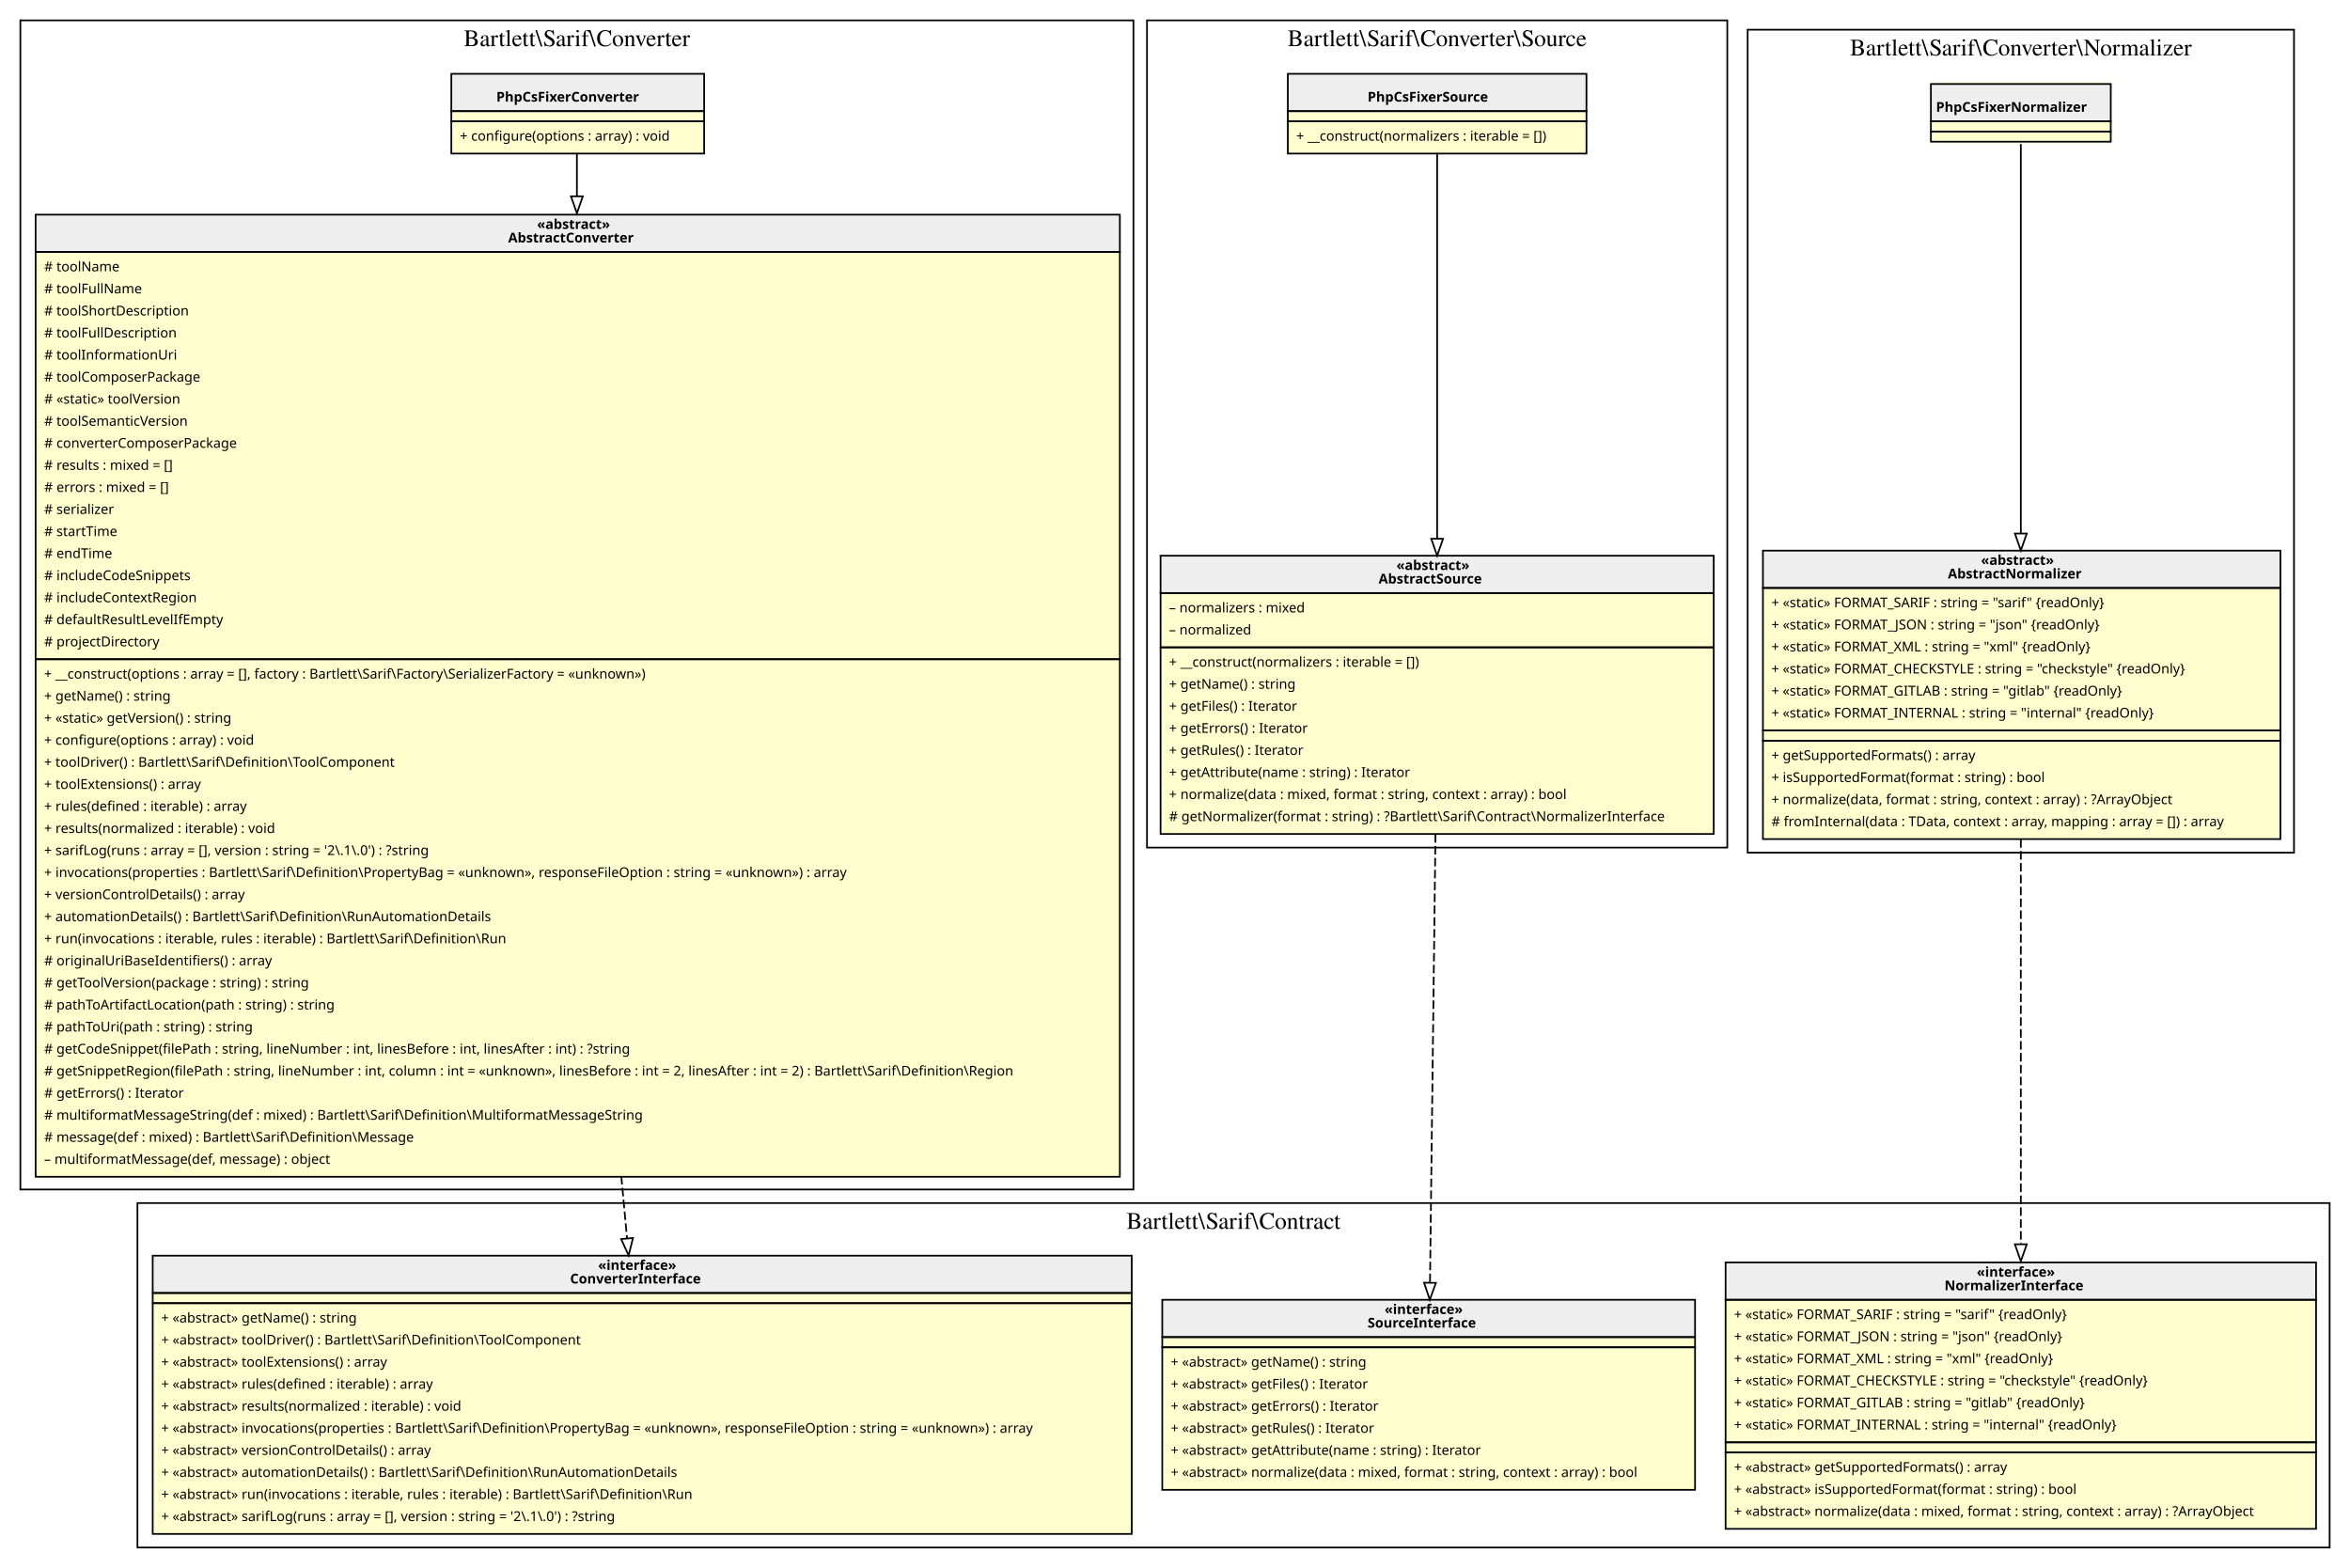
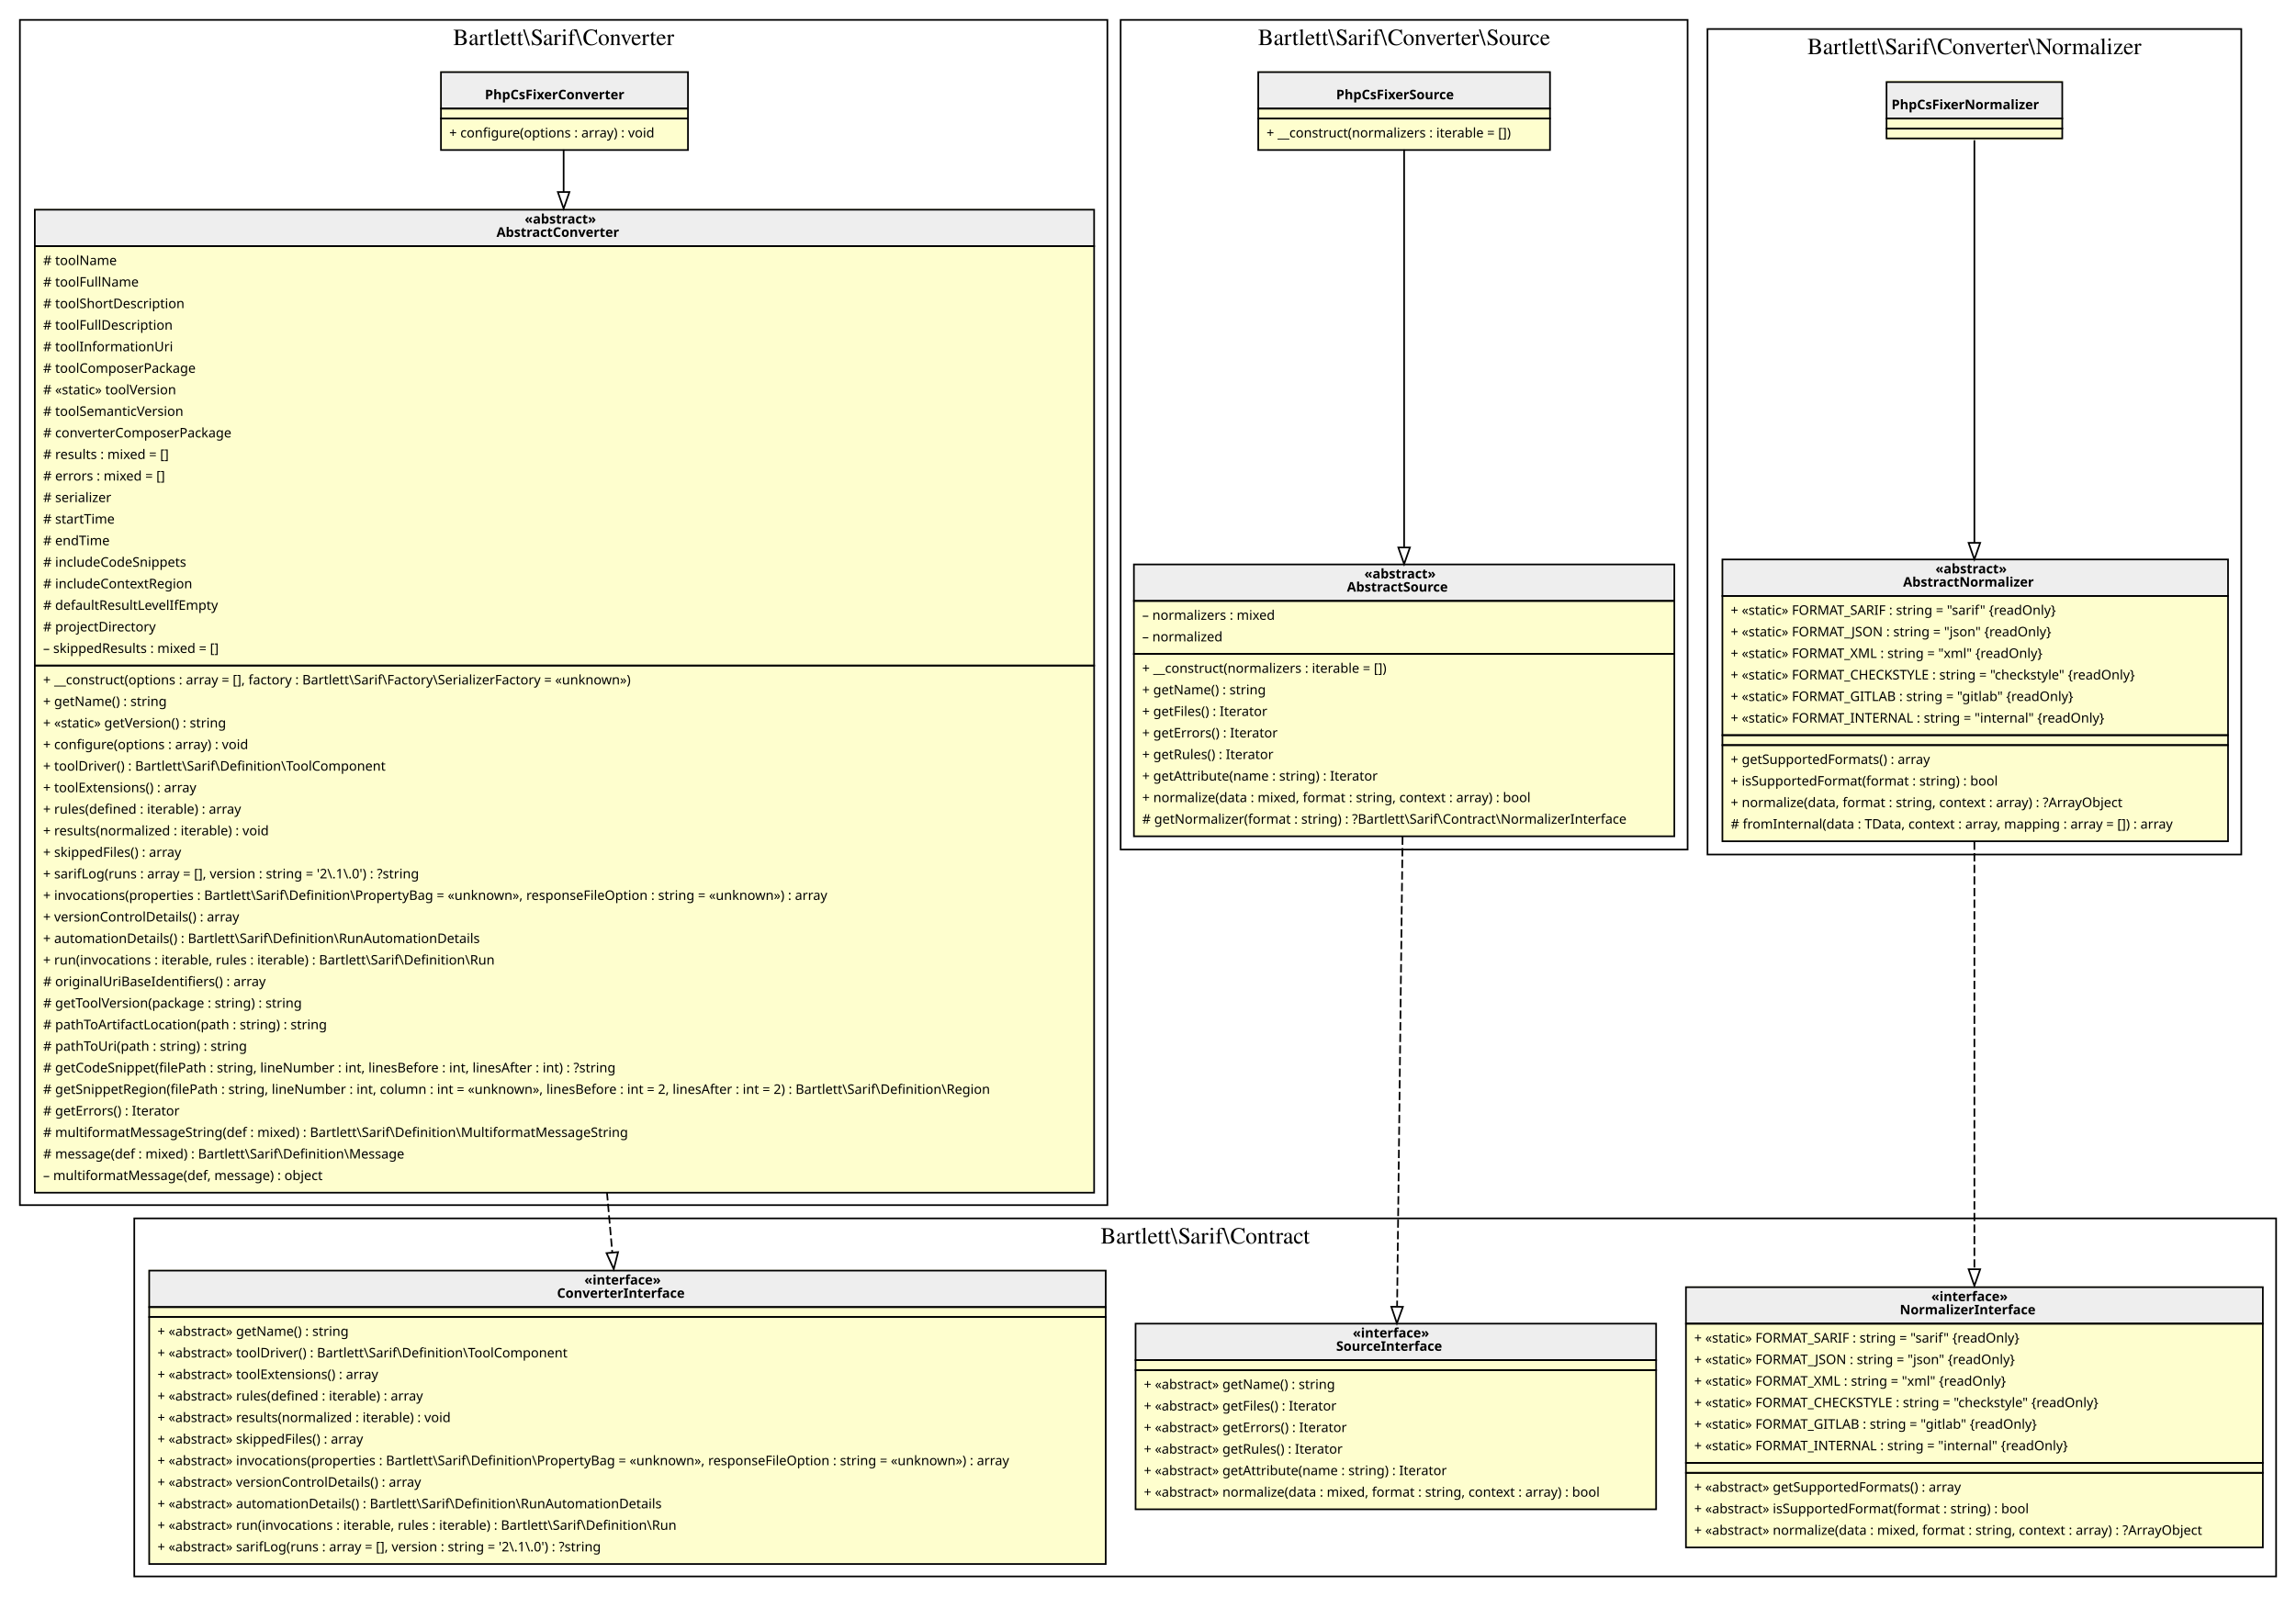
- <svg xmlns="http://www.w3.org/2000/svg" width="1385pt" height="924pt" viewBox="0.00 0.00 1385.00 924.00">
-   <g id="graph0" class="graph" transform="scale(1 1) rotate(0) translate(4 920)">
+ <svg xmlns="http://www.w3.org/2000/svg" width="1385pt" height="963pt" viewBox="0.00 0.00 1385.00 963.00">
+   <g id="graph0" class="graph" transform="scale(1 1) rotate(0) translate(4 959)">
    <g id="clust1" class="cluster">
-       <polygon fill="transparent" stroke="black" points="8,-219 8,-908 664,-908 664,-219 8,-219" />
-       <text text-anchor="middle" x="336" y="-892.8" font-family="Times,serif" font-size="14.00">Bartlett\Sarif\Converter</text>
+       <polygon fill="transparent" stroke="black" points="8,-232 8,-947 664,-947 664,-232 8,-232" />
+       <text text-anchor="middle" x="336" y="-931.8" font-family="Times,serif" font-size="14.00">Bartlett\Sarif\Converter</text>
    </g>
    <g id="clust2" class="cluster">
-       <polygon fill="transparent" stroke="black" points="77,-8 77,-211 1369,-211 1369,-8 77,-8" />
-       <text text-anchor="middle" x="723" y="-195.8" font-family="Times,serif" font-size="14.00">Bartlett\Sarif\Contract</text>
+       <polygon fill="transparent" stroke="black" points="77,-8 77,-224 1369,-224 1369,-8 77,-8" />
+       <text text-anchor="middle" x="723" y="-208.8" font-family="Times,serif" font-size="14.00">Bartlett\Sarif\Contract</text>
    </g>
    <g id="clust3" class="cluster">
-       <polygon fill="transparent" stroke="black" points="672,-420.5 672,-908 1014,-908 1014,-420.5 672,-420.5" />
-       <text text-anchor="middle" x="843" y="-892.8" font-family="Times,serif" font-size="14.00">Bartlett\Sarif\Converter\Source</text>
+       <polygon fill="transparent" stroke="black" points="672,-446.5 672,-947 1014,-947 1014,-446.5 672,-446.5" />
+       <text text-anchor="middle" x="843" y="-931.8" font-family="Times,serif" font-size="14.00">Bartlett\Sarif\Converter\Source</text>
    </g>
    <g id="clust4" class="cluster">
-       <polygon fill="transparent" stroke="black" points="1026,-417.5 1026,-902.5 1348,-902.5 1348,-417.5 1026,-417.5" />
-       <text text-anchor="middle" x="1187" y="-887.3" font-family="Times,serif" font-size="14.00">Bartlett\Sarif\Converter\Normalizer</text>
+       <polygon fill="transparent" stroke="black" points="1026,-443.5 1026,-941.5 1348,-941.5 1348,-443.5 1026,-443.5" />
+       <text text-anchor="middle" x="1187" y="-926.3" font-family="Times,serif" font-size="14.00">Bartlett\Sarif\Converter\Normalizer</text>
    </g>
    <g id="node1" class="node">
-       <polygon fill="#fefece" stroke="transparent" points="410.5,-877 261.5,-877 261.5,-830 410.5,-830 410.5,-877" />
-       <polygon fill="#eeeeee" stroke="transparent" points="262,-854.5 262,-876.5 411,-876.5 411,-854.5 262,-854.5" />
-       <polygon fill="none" stroke="black" points="262,-854.5 262,-876.5 411,-876.5 411,-854.5 262,-854.5" />
-       <text text-anchor="start" x="288.5" y="-860.1" font-family="Verdana" font-weight="bold" font-size="8.00">PhpCsFixerConverter</text>
-       <polygon fill="none" stroke="black" points="262,-848.5 262,-854.5 411,-854.5 411,-848.5 262,-848.5" />
-       <polygon fill="none" stroke="black" points="262,-829.5 262,-848.5 411,-848.5 411,-829.5 262,-829.5" />
-       <text text-anchor="start" x="267" y="-837.1" font-family="Verdana" font-size="8.00">+ configure(options : array) : void</text>
+       <polygon fill="#fefece" stroke="transparent" points="410.5,-916 261.5,-916 261.5,-869 410.5,-869 410.5,-916" />
+       <polygon fill="#eeeeee" stroke="transparent" points="262,-893.5 262,-915.5 411,-915.5 411,-893.5 262,-893.5" />
+       <polygon fill="none" stroke="black" points="262,-893.5 262,-915.5 411,-915.5 411,-893.5 262,-893.5" />
+       <text text-anchor="start" x="288.5" y="-899.1" font-family="Verdana" font-weight="bold" font-size="8.00">PhpCsFixerConverter</text>
+       <polygon fill="none" stroke="black" points="262,-887.5 262,-893.5 411,-893.5 411,-887.5 262,-887.5" />
+       <polygon fill="none" stroke="black" points="262,-868.5 262,-887.5 411,-887.5 411,-868.5 262,-868.5" />
+       <text text-anchor="start" x="267" y="-876.1" font-family="Verdana" font-size="8.00">+ configure(options : array) : void</text>
    </g>
    <g id="node2" class="node">
-       <polygon fill="#fefece" stroke="transparent" points="655.5,-794 16.5,-794 16.5,-227 655.5,-227 655.5,-794" />
-       <polygon fill="#eeeeee" stroke="transparent" points="17,-771.5 17,-793.5 656,-793.5 656,-771.5 17,-771.5" />
-       <polygon fill="none" stroke="black" points="17,-771.5 17,-793.5 656,-793.5 656,-771.5 17,-771.5" />
-       <text text-anchor="start" x="312.5" y="-785.1" font-family="Verdana" font-weight="bold" font-size="8.00">«abstract»</text>
-       <text text-anchor="start" x="295.5" y="-777.1" font-family="Verdana" font-weight="bold" font-size="8.00">AbstractConverter</text>
-       <polygon fill="none" stroke="black" points="17,-531.5 17,-771.5 656,-771.5 656,-531.5 17,-531.5" />
-       <text text-anchor="start" x="22" y="-760.1" font-family="Verdana" font-size="8.00"># toolName</text>
-       <text text-anchor="start" x="22" y="-747.1" font-family="Verdana" font-size="8.00"># toolFullName</text>
-       <text text-anchor="start" x="22" y="-734.1" font-family="Verdana" font-size="8.00"># toolShortDescription</text>
-       <text text-anchor="start" x="22" y="-721.1" font-family="Verdana" font-size="8.00"># toolFullDescription</text>
-       <text text-anchor="start" x="22" y="-708.1" font-family="Verdana" font-size="8.00"># toolInformationUri</text>
-       <text text-anchor="start" x="22" y="-695.1" font-family="Verdana" font-size="8.00"># toolComposerPackage</text>
-       <text text-anchor="start" x="22" y="-682.1" font-family="Verdana" font-size="8.00"># «static» toolVersion</text>
-       <text text-anchor="start" x="22" y="-669.1" font-family="Verdana" font-size="8.00"># toolSemanticVersion</text>
-       <text text-anchor="start" x="22" y="-656.1" font-family="Verdana" font-size="8.00"># converterComposerPackage</text>
-       <text text-anchor="start" x="22" y="-643.1" font-family="Verdana" font-size="8.00"># results : mixed = []</text>
-       <text text-anchor="start" x="22" y="-630.1" font-family="Verdana" font-size="8.00"># errors : mixed = []</text>
-       <text text-anchor="start" x="22" y="-617.1" font-family="Verdana" font-size="8.00"># serializer</text>
-       <text text-anchor="start" x="22" y="-604.1" font-family="Verdana" font-size="8.00"># startTime</text>
-       <text text-anchor="start" x="22" y="-591.1" font-family="Verdana" font-size="8.00"># endTime</text>
-       <text text-anchor="start" x="22" y="-578.1" font-family="Verdana" font-size="8.00"># includeCodeSnippets</text>
-       <text text-anchor="start" x="22" y="-565.1" font-family="Verdana" font-size="8.00"># includeContextRegion</text>
-       <text text-anchor="start" x="22" y="-552.1" font-family="Verdana" font-size="8.00"># defaultResultLevelIfEmpty</text>
-       <text text-anchor="start" x="22" y="-539.1" font-family="Verdana" font-size="8.00"># projectDirectory</text>
-       <polygon fill="none" stroke="black" points="17,-226.5 17,-531.5 656,-531.5 656,-226.5 17,-226.5" />
-       <text text-anchor="start" x="22" y="-520.1" font-family="Verdana" font-size="8.00">+ __construct(options : array = [], factory : Bartlett\Sarif\Factory\SerializerFactory = «unknown»)</text>
-       <text text-anchor="start" x="22" y="-507.1" font-family="Verdana" font-size="8.00">+ getName() : string</text>
-       <text text-anchor="start" x="22" y="-494.1" font-family="Verdana" font-size="8.00">+ «static» getVersion() : string</text>
-       <text text-anchor="start" x="22" y="-481.1" font-family="Verdana" font-size="8.00">+ configure(options : array) : void</text>
-       <text text-anchor="start" x="22" y="-468.1" font-family="Verdana" font-size="8.00">+ toolDriver() : Bartlett\Sarif\Definition\ToolComponent</text>
-       <text text-anchor="start" x="22" y="-455.1" font-family="Verdana" font-size="8.00">+ toolExtensions() : array</text>
-       <text text-anchor="start" x="22" y="-442.1" font-family="Verdana" font-size="8.00">+ rules(defined : iterable) : array</text>
-       <text text-anchor="start" x="22" y="-429.1" font-family="Verdana" font-size="8.00">+ results(normalized : iterable) : void</text>
-       <text text-anchor="start" x="22" y="-416.1" font-family="Verdana" font-size="8.00">+ sarifLog(runs : array = [], version : string = '2\.1\.0') : ?string</text>
-       <text text-anchor="start" x="22" y="-403.1" font-family="Verdana" font-size="8.00">+ invocations(properties : Bartlett\Sarif\Definition\PropertyBag = «unknown», responseFileOption : string = «unknown») : array</text>
-       <text text-anchor="start" x="22" y="-390.1" font-family="Verdana" font-size="8.00">+ versionControlDetails() : array</text>
-       <text text-anchor="start" x="22" y="-377.1" font-family="Verdana" font-size="8.00">+ automationDetails() : Bartlett\Sarif\Definition\RunAutomationDetails</text>
-       <text text-anchor="start" x="22" y="-364.1" font-family="Verdana" font-size="8.00">+ run(invocations : iterable, rules : iterable) : Bartlett\Sarif\Definition\Run</text>
-       <text text-anchor="start" x="22" y="-351.1" font-family="Verdana" font-size="8.00"># originalUriBaseIdentifiers() : array</text>
-       <text text-anchor="start" x="22" y="-338.1" font-family="Verdana" font-size="8.00"># getToolVersion(package : string) : string</text>
-       <text text-anchor="start" x="22" y="-325.1" font-family="Verdana" font-size="8.00"># pathToArtifactLocation(path : string) : string</text>
-       <text text-anchor="start" x="22" y="-312.1" font-family="Verdana" font-size="8.00"># pathToUri(path : string) : string</text>
-       <text text-anchor="start" x="22" y="-299.1" font-family="Verdana" font-size="8.00"># getCodeSnippet(filePath : string, lineNumber : int, linesBefore : int, linesAfter : int) : ?string</text>
-       <text text-anchor="start" x="22" y="-286.1" font-family="Verdana" font-size="8.00"># getSnippetRegion(filePath : string, lineNumber : int, column : int = «unknown», linesBefore : int = 2, linesAfter : int = 2) : Bartlett\Sarif\Definition\Region</text>
-       <text text-anchor="start" x="22" y="-273.1" font-family="Verdana" font-size="8.00"># getErrors() : Iterator</text>
-       <text text-anchor="start" x="22" y="-260.1" font-family="Verdana" font-size="8.00"># multiformatMessageString(def : mixed) : Bartlett\Sarif\Definition\MultiformatMessageString</text>
-       <text text-anchor="start" x="22" y="-247.1" font-family="Verdana" font-size="8.00"># message(def : mixed) : Bartlett\Sarif\Definition\Message</text>
-       <text text-anchor="start" x="22" y="-234.1" font-family="Verdana" font-size="8.00">– multiformatMessage(def, message) : object</text>
+       <polygon fill="#fefece" stroke="transparent" points="655.5,-833 16.5,-833 16.5,-240 655.5,-240 655.5,-833" />
+       <polygon fill="#eeeeee" stroke="transparent" points="17,-810.5 17,-832.5 656,-832.5 656,-810.5 17,-810.5" />
+       <polygon fill="none" stroke="black" points="17,-810.5 17,-832.5 656,-832.5 656,-810.5 17,-810.5" />
+       <text text-anchor="start" x="312.5" y="-824.1" font-family="Verdana" font-weight="bold" font-size="8.00">«abstract»</text>
+       <text text-anchor="start" x="295.5" y="-816.1" font-family="Verdana" font-weight="bold" font-size="8.00">AbstractConverter</text>
+       <polygon fill="none" stroke="black" points="17,-557.5 17,-810.5 656,-810.5 656,-557.5 17,-557.5" />
+       <text text-anchor="start" x="22" y="-799.1" font-family="Verdana" font-size="8.00"># toolName</text>
+       <text text-anchor="start" x="22" y="-786.1" font-family="Verdana" font-size="8.00"># toolFullName</text>
+       <text text-anchor="start" x="22" y="-773.1" font-family="Verdana" font-size="8.00"># toolShortDescription</text>
+       <text text-anchor="start" x="22" y="-760.1" font-family="Verdana" font-size="8.00"># toolFullDescription</text>
+       <text text-anchor="start" x="22" y="-747.1" font-family="Verdana" font-size="8.00"># toolInformationUri</text>
+       <text text-anchor="start" x="22" y="-734.1" font-family="Verdana" font-size="8.00"># toolComposerPackage</text>
+       <text text-anchor="start" x="22" y="-721.1" font-family="Verdana" font-size="8.00"># «static» toolVersion</text>
+       <text text-anchor="start" x="22" y="-708.1" font-family="Verdana" font-size="8.00"># toolSemanticVersion</text>
+       <text text-anchor="start" x="22" y="-695.1" font-family="Verdana" font-size="8.00"># converterComposerPackage</text>
+       <text text-anchor="start" x="22" y="-682.1" font-family="Verdana" font-size="8.00"># results : mixed = []</text>
+       <text text-anchor="start" x="22" y="-669.1" font-family="Verdana" font-size="8.00"># errors : mixed = []</text>
+       <text text-anchor="start" x="22" y="-656.1" font-family="Verdana" font-size="8.00"># serializer</text>
+       <text text-anchor="start" x="22" y="-643.1" font-family="Verdana" font-size="8.00"># startTime</text>
+       <text text-anchor="start" x="22" y="-630.1" font-family="Verdana" font-size="8.00"># endTime</text>
+       <text text-anchor="start" x="22" y="-617.1" font-family="Verdana" font-size="8.00"># includeCodeSnippets</text>
+       <text text-anchor="start" x="22" y="-604.1" font-family="Verdana" font-size="8.00"># includeContextRegion</text>
+       <text text-anchor="start" x="22" y="-591.1" font-family="Verdana" font-size="8.00"># defaultResultLevelIfEmpty</text>
+       <text text-anchor="start" x="22" y="-578.1" font-family="Verdana" font-size="8.00"># projectDirectory</text>
+       <text text-anchor="start" x="22" y="-565.1" font-family="Verdana" font-size="8.00">– skippedResults : mixed = []</text>
+       <polygon fill="none" stroke="black" points="17,-239.5 17,-557.5 656,-557.5 656,-239.5 17,-239.5" />
+       <text text-anchor="start" x="22" y="-546.1" font-family="Verdana" font-size="8.00">+ __construct(options : array = [], factory : Bartlett\Sarif\Factory\SerializerFactory = «unknown»)</text>
+       <text text-anchor="start" x="22" y="-533.1" font-family="Verdana" font-size="8.00">+ getName() : string</text>
+       <text text-anchor="start" x="22" y="-520.1" font-family="Verdana" font-size="8.00">+ «static» getVersion() : string</text>
+       <text text-anchor="start" x="22" y="-507.1" font-family="Verdana" font-size="8.00">+ configure(options : array) : void</text>
+       <text text-anchor="start" x="22" y="-494.1" font-family="Verdana" font-size="8.00">+ toolDriver() : Bartlett\Sarif\Definition\ToolComponent</text>
+       <text text-anchor="start" x="22" y="-481.1" font-family="Verdana" font-size="8.00">+ toolExtensions() : array</text>
+       <text text-anchor="start" x="22" y="-468.1" font-family="Verdana" font-size="8.00">+ rules(defined : iterable) : array</text>
+       <text text-anchor="start" x="22" y="-455.1" font-family="Verdana" font-size="8.00">+ results(normalized : iterable) : void</text>
+       <text text-anchor="start" x="22" y="-442.1" font-family="Verdana" font-size="8.00">+ skippedFiles() : array</text>
+       <text text-anchor="start" x="22" y="-429.1" font-family="Verdana" font-size="8.00">+ sarifLog(runs : array = [], version : string = '2\.1\.0') : ?string</text>
+       <text text-anchor="start" x="22" y="-416.1" font-family="Verdana" font-size="8.00">+ invocations(properties : Bartlett\Sarif\Definition\PropertyBag = «unknown», responseFileOption : string = «unknown») : array</text>
+       <text text-anchor="start" x="22" y="-403.1" font-family="Verdana" font-size="8.00">+ versionControlDetails() : array</text>
+       <text text-anchor="start" x="22" y="-390.1" font-family="Verdana" font-size="8.00">+ automationDetails() : Bartlett\Sarif\Definition\RunAutomationDetails</text>
+       <text text-anchor="start" x="22" y="-377.1" font-family="Verdana" font-size="8.00">+ run(invocations : iterable, rules : iterable) : Bartlett\Sarif\Definition\Run</text>
+       <text text-anchor="start" x="22" y="-364.1" font-family="Verdana" font-size="8.00"># originalUriBaseIdentifiers() : array</text>
+       <text text-anchor="start" x="22" y="-351.1" font-family="Verdana" font-size="8.00"># getToolVersion(package : string) : string</text>
+       <text text-anchor="start" x="22" y="-338.1" font-family="Verdana" font-size="8.00"># pathToArtifactLocation(path : string) : string</text>
+       <text text-anchor="start" x="22" y="-325.1" font-family="Verdana" font-size="8.00"># pathToUri(path : string) : string</text>
+       <text text-anchor="start" x="22" y="-312.1" font-family="Verdana" font-size="8.00"># getCodeSnippet(filePath : string, lineNumber : int, linesBefore : int, linesAfter : int) : ?string</text>
+       <text text-anchor="start" x="22" y="-299.1" font-family="Verdana" font-size="8.00"># getSnippetRegion(filePath : string, lineNumber : int, column : int = «unknown», linesBefore : int = 2, linesAfter : int = 2) : Bartlett\Sarif\Definition\Region</text>
+       <text text-anchor="start" x="22" y="-286.1" font-family="Verdana" font-size="8.00"># getErrors() : Iterator</text>
+       <text text-anchor="start" x="22" y="-273.1" font-family="Verdana" font-size="8.00"># multiformatMessageString(def : mixed) : Bartlett\Sarif\Definition\MultiformatMessageString</text>
+       <text text-anchor="start" x="22" y="-260.1" font-family="Verdana" font-size="8.00"># message(def : mixed) : Bartlett\Sarif\Definition\Message</text>
+       <text text-anchor="start" x="22" y="-247.1" font-family="Verdana" font-size="8.00">– multiformatMessage(def, message) : object</text>
    </g>
    <g id="edge2" class="edge">
-       <path fill="none" stroke="black" d="M336,-829.86C336,-822.72 336,-814.12 336,-804.4" />
-       <polygon fill="none" stroke="black" points="339.5,-804.32 336,-794.32 332.5,-804.32 339.5,-804.32" />
+       <path fill="none" stroke="black" d="M336,-868.82C336,-861.66 336,-853.04 336,-843.28" />
+       <polygon fill="none" stroke="black" points="339.5,-843.16 336,-833.16 332.5,-843.16 339.5,-843.16" />
    </g>
    <g id="node3" class="node">
-       <polygon fill="#fefece" stroke="transparent" points="662.5,-180 85.5,-180 85.5,-16 662.5,-16 662.5,-180" />
-       <polygon fill="#eeeeee" stroke="transparent" points="86,-158 86,-180 663,-180 663,-158 86,-158" />
-       <polygon fill="none" stroke="black" points="86,-158 86,-180 663,-180 663,-158 86,-158" />
-       <text text-anchor="start" x="348.5" y="-171.6" font-family="Verdana" font-weight="bold" font-size="8.00">«interface»</text>
-       <text text-anchor="start" x="332" y="-163.6" font-family="Verdana" font-weight="bold" font-size="8.00">ConverterInterface</text>
-       <polygon fill="none" stroke="black" points="86,-152 86,-158 663,-158 663,-152 86,-152" />
-       <polygon fill="none" stroke="black" points="86,-16 86,-152 663,-152 663,-16 86,-16" />
-       <text text-anchor="start" x="91" y="-140.6" font-family="Verdana" font-size="8.00">+ «abstract» getName() : string</text>
-       <text text-anchor="start" x="91" y="-127.6" font-family="Verdana" font-size="8.00">+ «abstract» toolDriver() : Bartlett\Sarif\Definition\ToolComponent</text>
-       <text text-anchor="start" x="91" y="-114.6" font-family="Verdana" font-size="8.00">+ «abstract» toolExtensions() : array</text>
-       <text text-anchor="start" x="91" y="-101.6" font-family="Verdana" font-size="8.00">+ «abstract» rules(defined : iterable) : array</text>
-       <text text-anchor="start" x="91" y="-88.6" font-family="Verdana" font-size="8.00">+ «abstract» results(normalized : iterable) : void</text>
-       <text text-anchor="start" x="91" y="-75.6" font-family="Verdana" font-size="8.00">+ «abstract» invocations(properties : Bartlett\Sarif\Definition\PropertyBag = «unknown», responseFileOption : string = «unknown») : array</text>
-       <text text-anchor="start" x="91" y="-62.6" font-family="Verdana" font-size="8.00">+ «abstract» versionControlDetails() : array</text>
-       <text text-anchor="start" x="91" y="-49.6" font-family="Verdana" font-size="8.00">+ «abstract» automationDetails() : Bartlett\Sarif\Definition\RunAutomationDetails</text>
-       <text text-anchor="start" x="91" y="-36.6" font-family="Verdana" font-size="8.00">+ «abstract» run(invocations : iterable, rules : iterable) : Bartlett\Sarif\Definition\Run</text>
-       <text text-anchor="start" x="91" y="-23.6" font-family="Verdana" font-size="8.00">+ «abstract» sarifLog(runs : array = [], version : string = '2\.1\.0') : ?string</text>
+       <polygon fill="#fefece" stroke="transparent" points="662.5,-193 85.5,-193 85.5,-16 662.5,-16 662.5,-193" />
+       <polygon fill="#eeeeee" stroke="transparent" points="86,-170.5 86,-192.5 663,-192.5 663,-170.5 86,-170.5" />
+       <polygon fill="none" stroke="black" points="86,-170.5 86,-192.5 663,-192.5 663,-170.5 86,-170.5" />
+       <text text-anchor="start" x="348.5" y="-184.1" font-family="Verdana" font-weight="bold" font-size="8.00">«interface»</text>
+       <text text-anchor="start" x="332" y="-176.1" font-family="Verdana" font-weight="bold" font-size="8.00">ConverterInterface</text>
+       <polygon fill="none" stroke="black" points="86,-164.5 86,-170.5 663,-170.5 663,-164.5 86,-164.5" />
+       <polygon fill="none" stroke="black" points="86,-15.5 86,-164.5 663,-164.5 663,-15.5 86,-15.5" />
+       <text text-anchor="start" x="91" y="-153.1" font-family="Verdana" font-size="8.00">+ «abstract» getName() : string</text>
+       <text text-anchor="start" x="91" y="-140.1" font-family="Verdana" font-size="8.00">+ «abstract» toolDriver() : Bartlett\Sarif\Definition\ToolComponent</text>
+       <text text-anchor="start" x="91" y="-127.1" font-family="Verdana" font-size="8.00">+ «abstract» toolExtensions() : array</text>
+       <text text-anchor="start" x="91" y="-114.1" font-family="Verdana" font-size="8.00">+ «abstract» rules(defined : iterable) : array</text>
+       <text text-anchor="start" x="91" y="-101.1" font-family="Verdana" font-size="8.00">+ «abstract» results(normalized : iterable) : void</text>
+       <text text-anchor="start" x="91" y="-88.1" font-family="Verdana" font-size="8.00">+ «abstract» skippedFiles() : array</text>
+       <text text-anchor="start" x="91" y="-75.1" font-family="Verdana" font-size="8.00">+ «abstract» invocations(properties : Bartlett\Sarif\Definition\PropertyBag = «unknown», responseFileOption : string = «unknown») : array</text>
+       <text text-anchor="start" x="91" y="-62.1" font-family="Verdana" font-size="8.00">+ «abstract» versionControlDetails() : array</text>
+       <text text-anchor="start" x="91" y="-49.1" font-family="Verdana" font-size="8.00">+ «abstract» automationDetails() : Bartlett\Sarif\Definition\RunAutomationDetails</text>
+       <text text-anchor="start" x="91" y="-36.1" font-family="Verdana" font-size="8.00">+ «abstract» run(invocations : iterable, rules : iterable) : Bartlett\Sarif\Definition\Run</text>
+       <text text-anchor="start" x="91" y="-23.1" font-family="Verdana" font-size="8.00">+ «abstract» sarifLog(runs : array = [], version : string = '2\.1\.0') : ?string</text>
    </g>
    <g id="edge1" class="edge">
-       <path fill="none" stroke="black" stroke-dasharray="5,2" d="M362.16,-226.92C363.34,-214.11 364.49,-201.77 365.56,-190.15" />
-       <polygon fill="none" stroke="black" points="369.05,-190.41 366.49,-180.13 362.08,-189.77 369.05,-190.41" />
+       <path fill="none" stroke="black" stroke-dasharray="5,2" d="M362.13,-239.79C363.25,-227.14 364.33,-214.93 365.35,-203.36" />
+       <polygon fill="none" stroke="black" points="368.84,-203.65 366.23,-193.38 361.87,-203.03 368.84,-203.65" />
    </g>
    <g id="node4" class="node">
-       <polygon fill="#fefece" stroke="transparent" points="995,-154 681,-154 681,-42 995,-42 995,-154" />
-       <polygon fill="#eeeeee" stroke="transparent" points="681,-132 681,-154 995,-154 995,-132 681,-132" />
-       <polygon fill="none" stroke="black" points="681,-132 681,-154 995,-154 995,-132 681,-132" />
-       <text text-anchor="start" x="812" y="-145.6" font-family="Verdana" font-weight="bold" font-size="8.00">«interface»</text>
-       <text text-anchor="start" x="802" y="-137.6" font-family="Verdana" font-weight="bold" font-size="8.00">SourceInterface</text>
-       <polygon fill="none" stroke="black" points="681,-126 681,-132 995,-132 995,-126 681,-126" />
-       <polygon fill="none" stroke="black" points="681,-42 681,-126 995,-126 995,-42 681,-42" />
-       <text text-anchor="start" x="686" y="-114.6" font-family="Verdana" font-size="8.00">+ «abstract» getName() : string</text>
-       <text text-anchor="start" x="686" y="-101.6" font-family="Verdana" font-size="8.00">+ «abstract» getFiles() : Iterator</text>
-       <text text-anchor="start" x="686" y="-88.6" font-family="Verdana" font-size="8.00">+ «abstract» getErrors() : Iterator</text>
-       <text text-anchor="start" x="686" y="-75.6" font-family="Verdana" font-size="8.00">+ «abstract» getRules() : Iterator</text>
-       <text text-anchor="start" x="686" y="-62.6" font-family="Verdana" font-size="8.00">+ «abstract» getAttribute(name : string) : Iterator</text>
-       <text text-anchor="start" x="686" y="-49.6" font-family="Verdana" font-size="8.00">+ «abstract» normalize(data : mixed, format : string, context : array) : bool</text>
+       <polygon fill="#fefece" stroke="transparent" points="995,-160.5 681,-160.5 681,-48.5 995,-48.5 995,-160.5" />
+       <polygon fill="#eeeeee" stroke="transparent" points="681,-138.5 681,-160.5 995,-160.5 995,-138.5 681,-138.5" />
+       <polygon fill="none" stroke="black" points="681,-138.5 681,-160.5 995,-160.5 995,-138.5 681,-138.5" />
+       <text text-anchor="start" x="812" y="-152.1" font-family="Verdana" font-weight="bold" font-size="8.00">«interface»</text>
+       <text text-anchor="start" x="802" y="-144.1" font-family="Verdana" font-weight="bold" font-size="8.00">SourceInterface</text>
+       <polygon fill="none" stroke="black" points="681,-132.5 681,-138.5 995,-138.5 995,-132.5 681,-132.5" />
+       <polygon fill="none" stroke="black" points="681,-48.5 681,-132.5 995,-132.5 995,-48.5 681,-48.5" />
+       <text text-anchor="start" x="686" y="-121.1" font-family="Verdana" font-size="8.00">+ «abstract» getName() : string</text>
+       <text text-anchor="start" x="686" y="-108.1" font-family="Verdana" font-size="8.00">+ «abstract» getFiles() : Iterator</text>
+       <text text-anchor="start" x="686" y="-95.1" font-family="Verdana" font-size="8.00">+ «abstract» getErrors() : Iterator</text>
+       <text text-anchor="start" x="686" y="-82.1" font-family="Verdana" font-size="8.00">+ «abstract» getRules() : Iterator</text>
+       <text text-anchor="start" x="686" y="-69.1" font-family="Verdana" font-size="8.00">+ «abstract» getAttribute(name : string) : Iterator</text>
+       <text text-anchor="start" x="686" y="-56.1" font-family="Verdana" font-size="8.00">+ «abstract» normalize(data : mixed, format : string, context : array) : bool</text>
    </g>
    <g id="node5" class="node">
-       <polygon fill="#fefece" stroke="transparent" points="1361,-176.5 1013,-176.5 1013,-19.5 1361,-19.5 1361,-176.5" />
-       <polygon fill="#eeeeee" stroke="transparent" points="1013,-154 1013,-176 1361,-176 1361,-154 1013,-154" />
-       <polygon fill="none" stroke="black" points="1013,-154 1013,-176 1361,-176 1361,-154 1013,-154" />
-       <text text-anchor="start" x="1161" y="-167.6" font-family="Verdana" font-weight="bold" font-size="8.00">«interface»</text>
-       <text text-anchor="start" x="1142" y="-159.6" font-family="Verdana" font-weight="bold" font-size="8.00">NormalizerInterface</text>
-       <polygon fill="none" stroke="black" points="1013,-70 1013,-154 1361,-154 1361,-70 1013,-70" />
-       <text text-anchor="start" x="1018" y="-142.6" font-family="Verdana" font-size="8.00">+ «static» FORMAT_SARIF : string = "sarif" {readOnly}</text>
-       <text text-anchor="start" x="1018" y="-129.6" font-family="Verdana" font-size="8.00">+ «static» FORMAT_JSON : string = "json" {readOnly}</text>
-       <text text-anchor="start" x="1018" y="-116.6" font-family="Verdana" font-size="8.00">+ «static» FORMAT_XML : string = "xml" {readOnly}</text>
-       <text text-anchor="start" x="1018" y="-103.6" font-family="Verdana" font-size="8.00">+ «static» FORMAT_CHECKSTYLE : string = "checkstyle" {readOnly}</text>
-       <text text-anchor="start" x="1018" y="-90.6" font-family="Verdana" font-size="8.00">+ «static» FORMAT_GITLAB : string = "gitlab" {readOnly}</text>
-       <text text-anchor="start" x="1018" y="-77.6" font-family="Verdana" font-size="8.00">+ «static» FORMAT_INTERNAL : string = "internal" {readOnly}</text>
-       <polygon fill="none" stroke="black" points="1013,-64 1013,-70 1361,-70 1361,-64 1013,-64" />
-       <polygon fill="none" stroke="black" points="1013,-19 1013,-64 1361,-64 1361,-19 1013,-19" />
-       <text text-anchor="start" x="1018" y="-52.6" font-family="Verdana" font-size="8.00">+ «abstract» getSupportedFormats() : array</text>
-       <text text-anchor="start" x="1018" y="-39.6" font-family="Verdana" font-size="8.00">+ «abstract» isSupportedFormat(format : string) : bool</text>
-       <text text-anchor="start" x="1018" y="-26.6" font-family="Verdana" font-size="8.00">+ «abstract» normalize(data : mixed, format : string, context : array) : ?ArrayObject</text>
+       <polygon fill="#fefece" stroke="transparent" points="1361,-183 1013,-183 1013,-26 1361,-26 1361,-183" />
+       <polygon fill="#eeeeee" stroke="transparent" points="1013,-160.5 1013,-182.5 1361,-182.5 1361,-160.5 1013,-160.5" />
+       <polygon fill="none" stroke="black" points="1013,-160.5 1013,-182.5 1361,-182.5 1361,-160.5 1013,-160.5" />
+       <text text-anchor="start" x="1161" y="-174.1" font-family="Verdana" font-weight="bold" font-size="8.00">«interface»</text>
+       <text text-anchor="start" x="1142" y="-166.1" font-family="Verdana" font-weight="bold" font-size="8.00">NormalizerInterface</text>
+       <polygon fill="none" stroke="black" points="1013,-76.5 1013,-160.5 1361,-160.5 1361,-76.5 1013,-76.5" />
+       <text text-anchor="start" x="1018" y="-149.1" font-family="Verdana" font-size="8.00">+ «static» FORMAT_SARIF : string = "sarif" {readOnly}</text>
+       <text text-anchor="start" x="1018" y="-136.1" font-family="Verdana" font-size="8.00">+ «static» FORMAT_JSON : string = "json" {readOnly}</text>
+       <text text-anchor="start" x="1018" y="-123.1" font-family="Verdana" font-size="8.00">+ «static» FORMAT_XML : string = "xml" {readOnly}</text>
+       <text text-anchor="start" x="1018" y="-110.1" font-family="Verdana" font-size="8.00">+ «static» FORMAT_CHECKSTYLE : string = "checkstyle" {readOnly}</text>
+       <text text-anchor="start" x="1018" y="-97.1" font-family="Verdana" font-size="8.00">+ «static» FORMAT_GITLAB : string = "gitlab" {readOnly}</text>
+       <text text-anchor="start" x="1018" y="-84.1" font-family="Verdana" font-size="8.00">+ «static» FORMAT_INTERNAL : string = "internal" {readOnly}</text>
+       <polygon fill="none" stroke="black" points="1013,-70.5 1013,-76.5 1361,-76.5 1361,-70.5 1013,-70.5" />
+       <polygon fill="none" stroke="black" points="1013,-25.5 1013,-70.5 1361,-70.5 1361,-25.5 1013,-25.5" />
+       <text text-anchor="start" x="1018" y="-59.1" font-family="Verdana" font-size="8.00">+ «abstract» getSupportedFormats() : array</text>
+       <text text-anchor="start" x="1018" y="-46.1" font-family="Verdana" font-size="8.00">+ «abstract» isSupportedFormat(format : string) : bool</text>
+       <text text-anchor="start" x="1018" y="-33.1" font-family="Verdana" font-size="8.00">+ «abstract» normalize(data : mixed, format : string, context : array) : ?ArrayObject</text>
    </g>
    <g id="node6" class="node">
-       <polygon fill="#fefece" stroke="transparent" points="931,-877 755,-877 755,-830 931,-830 931,-877" />
-       <polygon fill="#eeeeee" stroke="transparent" points="755,-854.5 755,-876.5 931,-876.5 931,-854.5 755,-854.5" />
-       <polygon fill="none" stroke="black" points="755,-854.5 755,-876.5 931,-876.5 931,-854.5 755,-854.5" />
-       <text text-anchor="start" x="802" y="-860.1" font-family="Verdana" font-weight="bold" font-size="8.00">PhpCsFixerSource</text>
-       <polygon fill="none" stroke="black" points="755,-848.5 755,-854.5 931,-854.5 931,-848.5 755,-848.5" />
-       <polygon fill="none" stroke="black" points="755,-829.5 755,-848.5 931,-848.5 931,-829.5 755,-829.5" />
-       <text text-anchor="start" x="760" y="-837.1" font-family="Verdana" font-size="8.00">+ __construct(normalizers : iterable = [])</text>
+       <polygon fill="#fefece" stroke="transparent" points="931,-916 755,-916 755,-869 931,-869 931,-916" />
+       <polygon fill="#eeeeee" stroke="transparent" points="755,-893.5 755,-915.5 931,-915.5 931,-893.5 755,-893.5" />
+       <polygon fill="none" stroke="black" points="755,-893.5 755,-915.5 931,-915.5 931,-893.5 755,-893.5" />
+       <text text-anchor="start" x="802" y="-899.1" font-family="Verdana" font-weight="bold" font-size="8.00">PhpCsFixerSource</text>
+       <polygon fill="none" stroke="black" points="755,-887.5 755,-893.5 931,-893.5 931,-887.5 755,-887.5" />
+       <polygon fill="none" stroke="black" points="755,-868.5 755,-887.5 931,-887.5 931,-868.5 755,-868.5" />
+       <text text-anchor="start" x="760" y="-876.1" font-family="Verdana" font-size="8.00">+ __construct(normalizers : iterable = [])</text>
    </g>
    <g id="node7" class="node">
-       <polygon fill="#fefece" stroke="transparent" points="1006,-592.5 680,-592.5 680,-428.5 1006,-428.5 1006,-592.5" />
-       <polygon fill="#eeeeee" stroke="transparent" points="680,-570.5 680,-592.5 1006,-592.5 1006,-570.5 680,-570.5" />
-       <polygon fill="none" stroke="black" points="680,-570.5 680,-592.5 1006,-592.5 1006,-570.5 680,-570.5" />
-       <text text-anchor="start" x="819" y="-584.1" font-family="Verdana" font-weight="bold" font-size="8.00">«abstract»</text>
-       <text text-anchor="start" x="808.5" y="-576.1" font-family="Verdana" font-weight="bold" font-size="8.00">AbstractSource</text>
-       <polygon fill="none" stroke="black" points="680,-538.5 680,-570.5 1006,-570.5 1006,-538.5 680,-538.5" />
-       <text text-anchor="start" x="685" y="-559.1" font-family="Verdana" font-size="8.00">– normalizers : mixed</text>
-       <text text-anchor="start" x="685" y="-546.1" font-family="Verdana" font-size="8.00">– normalized</text>
-       <polygon fill="none" stroke="black" points="680,-428.5 680,-538.5 1006,-538.5 1006,-428.5 680,-428.5" />
-       <text text-anchor="start" x="685" y="-527.1" font-family="Verdana" font-size="8.00">+ __construct(normalizers : iterable = [])</text>
-       <text text-anchor="start" x="685" y="-514.1" font-family="Verdana" font-size="8.00">+ getName() : string</text>
-       <text text-anchor="start" x="685" y="-501.1" font-family="Verdana" font-size="8.00">+ getFiles() : Iterator</text>
-       <text text-anchor="start" x="685" y="-488.1" font-family="Verdana" font-size="8.00">+ getErrors() : Iterator</text>
-       <text text-anchor="start" x="685" y="-475.1" font-family="Verdana" font-size="8.00">+ getRules() : Iterator</text>
-       <text text-anchor="start" x="685" y="-462.1" font-family="Verdana" font-size="8.00">+ getAttribute(name : string) : Iterator</text>
-       <text text-anchor="start" x="685" y="-449.1" font-family="Verdana" font-size="8.00">+ normalize(data : mixed, format : string, context : array) : bool</text>
-       <text text-anchor="start" x="685" y="-436.1" font-family="Verdana" font-size="8.00"># getNormalizer(format : string) : ?Bartlett\Sarif\Contract\NormalizerInterface</text>
+       <polygon fill="#fefece" stroke="transparent" points="1006,-618.5 680,-618.5 680,-454.5 1006,-454.5 1006,-618.5" />
+       <polygon fill="#eeeeee" stroke="transparent" points="680,-596.5 680,-618.5 1006,-618.5 1006,-596.5 680,-596.5" />
+       <polygon fill="none" stroke="black" points="680,-596.5 680,-618.5 1006,-618.5 1006,-596.5 680,-596.5" />
+       <text text-anchor="start" x="819" y="-610.1" font-family="Verdana" font-weight="bold" font-size="8.00">«abstract»</text>
+       <text text-anchor="start" x="808.5" y="-602.1" font-family="Verdana" font-weight="bold" font-size="8.00">AbstractSource</text>
+       <polygon fill="none" stroke="black" points="680,-564.5 680,-596.5 1006,-596.5 1006,-564.5 680,-564.5" />
+       <text text-anchor="start" x="685" y="-585.1" font-family="Verdana" font-size="8.00">– normalizers : mixed</text>
+       <text text-anchor="start" x="685" y="-572.1" font-family="Verdana" font-size="8.00">– normalized</text>
+       <polygon fill="none" stroke="black" points="680,-454.5 680,-564.5 1006,-564.5 1006,-454.5 680,-454.5" />
+       <text text-anchor="start" x="685" y="-553.1" font-family="Verdana" font-size="8.00">+ __construct(normalizers : iterable = [])</text>
+       <text text-anchor="start" x="685" y="-540.1" font-family="Verdana" font-size="8.00">+ getName() : string</text>
+       <text text-anchor="start" x="685" y="-527.1" font-family="Verdana" font-size="8.00">+ getFiles() : Iterator</text>
+       <text text-anchor="start" x="685" y="-514.1" font-family="Verdana" font-size="8.00">+ getErrors() : Iterator</text>
+       <text text-anchor="start" x="685" y="-501.1" font-family="Verdana" font-size="8.00">+ getRules() : Iterator</text>
+       <text text-anchor="start" x="685" y="-488.1" font-family="Verdana" font-size="8.00">+ getAttribute(name : string) : Iterator</text>
+       <text text-anchor="start" x="685" y="-475.1" font-family="Verdana" font-size="8.00">+ normalize(data : mixed, format : string, context : array) : bool</text>
+       <text text-anchor="start" x="685" y="-462.1" font-family="Verdana" font-size="8.00"># getNormalizer(format : string) : ?Bartlett\Sarif\Contract\NormalizerInterface</text>
    </g>
    <g id="edge4" class="edge">
-       <path fill="none" stroke="black" d="M843,-829.86C843,-784.38 843,-679.67 843,-602.71" />
-       <polygon fill="none" stroke="black" points="846.5,-602.51 843,-592.51 839.5,-602.51 846.5,-602.51" />
+       <path fill="none" stroke="black" d="M843,-868.82C843,-821.4 843,-709.52 843,-628.88" />
+       <polygon fill="none" stroke="black" points="846.5,-628.71 843,-618.71 839.5,-628.71 846.5,-628.71" />
    </g>
    <g id="edge3" class="edge">
-       <path fill="none" stroke="black" stroke-dasharray="5,2" d="M842.01,-428.4C841.07,-351.01 839.67,-235.9 838.79,-164.26" />
-       <polygon fill="none" stroke="black" points="842.29,-163.97 838.67,-154.01 835.29,-164.06 842.29,-163.97" />
+       <path fill="none" stroke="black" stroke-dasharray="5,2" d="M842.06,-454.37C841.1,-372.31 839.65,-247.05 838.76,-171.07" />
+       <polygon fill="none" stroke="black" points="842.26,-170.64 838.64,-160.68 835.26,-170.72 842.26,-170.64" />
    </g>
    <g id="node8" class="node">
-       <polygon fill="#fefece" stroke="transparent" points="1240,-871.5 1134,-871.5 1134,-835.5 1240,-835.5 1240,-871.5" />
-       <polygon fill="#eeeeee" stroke="transparent" points="1134,-848.5 1134,-870.5 1240,-870.5 1240,-848.5 1134,-848.5" />
-       <polygon fill="none" stroke="black" points="1134,-848.5 1134,-870.5 1240,-870.5 1240,-848.5 1134,-848.5" />
-       <text text-anchor="start" x="1137" y="-854.1" font-family="Verdana" font-weight="bold" font-size="8.00">PhpCsFixerNormalizer</text>
-       <polygon fill="none" stroke="black" points="1134,-842.5 1134,-848.5 1240,-848.5 1240,-842.5 1134,-842.5" />
-       <polygon fill="none" stroke="black" points="1134,-836.5 1134,-842.5 1240,-842.5 1240,-836.5 1134,-836.5" />
+       <polygon fill="#fefece" stroke="transparent" points="1240,-910.5 1134,-910.5 1134,-874.5 1240,-874.5 1240,-910.5" />
+       <polygon fill="#eeeeee" stroke="transparent" points="1134,-887.5 1134,-909.5 1240,-909.5 1240,-887.5 1134,-887.5" />
+       <polygon fill="none" stroke="black" points="1134,-887.5 1134,-909.5 1240,-909.5 1240,-887.5 1134,-887.5" />
+       <text text-anchor="start" x="1137" y="-893.1" font-family="Verdana" font-weight="bold" font-size="8.00">PhpCsFixerNormalizer</text>
+       <polygon fill="none" stroke="black" points="1134,-881.5 1134,-887.5 1240,-887.5 1240,-881.5 1134,-881.5" />
+       <polygon fill="none" stroke="black" points="1134,-875.5 1134,-881.5 1240,-881.5 1240,-875.5 1134,-875.5" />
    </g>
    <g id="node9" class="node">
-       <polygon fill="#fefece" stroke="transparent" points="1339.5,-595.5 1034.5,-595.5 1034.5,-425.5 1339.5,-425.5 1339.5,-595.5" />
-       <polygon fill="#eeeeee" stroke="transparent" points="1035,-573.5 1035,-595.5 1340,-595.5 1340,-573.5 1035,-573.5" />
-       <polygon fill="none" stroke="black" points="1035,-573.5 1035,-595.5 1340,-595.5 1340,-573.5 1035,-573.5" />
-       <text text-anchor="start" x="1163.5" y="-587.1" font-family="Verdana" font-weight="bold" font-size="8.00">«abstract»</text>
-       <text text-anchor="start" x="1144" y="-579.1" font-family="Verdana" font-weight="bold" font-size="8.00">AbstractNormalizer</text>
-       <polygon fill="none" stroke="black" points="1035,-489.5 1035,-573.5 1340,-573.5 1340,-489.5 1035,-489.5" />
-       <text text-anchor="start" x="1040" y="-562.1" font-family="Verdana" font-size="8.00">+ «static» FORMAT_SARIF : string = "sarif" {readOnly}</text>
-       <text text-anchor="start" x="1040" y="-549.1" font-family="Verdana" font-size="8.00">+ «static» FORMAT_JSON : string = "json" {readOnly}</text>
-       <text text-anchor="start" x="1040" y="-536.1" font-family="Verdana" font-size="8.00">+ «static» FORMAT_XML : string = "xml" {readOnly}</text>
-       <text text-anchor="start" x="1040" y="-523.1" font-family="Verdana" font-size="8.00">+ «static» FORMAT_CHECKSTYLE : string = "checkstyle" {readOnly}</text>
-       <text text-anchor="start" x="1040" y="-510.1" font-family="Verdana" font-size="8.00">+ «static» FORMAT_GITLAB : string = "gitlab" {readOnly}</text>
-       <text text-anchor="start" x="1040" y="-497.1" font-family="Verdana" font-size="8.00">+ «static» FORMAT_INTERNAL : string = "internal" {readOnly}</text>
-       <polygon fill="none" stroke="black" points="1035,-483.5 1035,-489.5 1340,-489.5 1340,-483.5 1035,-483.5" />
-       <polygon fill="none" stroke="black" points="1035,-425.5 1035,-483.5 1340,-483.5 1340,-425.5 1035,-425.5" />
-       <text text-anchor="start" x="1040" y="-472.1" font-family="Verdana" font-size="8.00">+ getSupportedFormats() : array</text>
-       <text text-anchor="start" x="1040" y="-459.1" font-family="Verdana" font-size="8.00">+ isSupportedFormat(format : string) : bool</text>
-       <text text-anchor="start" x="1040" y="-446.1" font-family="Verdana" font-size="8.00">+ normalize(data, format : string, context : array) : ?ArrayObject</text>
-       <text text-anchor="start" x="1040" y="-433.1" font-family="Verdana" font-size="8.00"># fromInternal(data : TData, context : array, mapping : array = []) : array</text>
+       <polygon fill="#fefece" stroke="transparent" points="1339.5,-621.5 1034.5,-621.5 1034.5,-451.5 1339.5,-451.5 1339.5,-621.5" />
+       <polygon fill="#eeeeee" stroke="transparent" points="1035,-599.5 1035,-621.5 1340,-621.5 1340,-599.5 1035,-599.5" />
+       <polygon fill="none" stroke="black" points="1035,-599.5 1035,-621.5 1340,-621.5 1340,-599.5 1035,-599.5" />
+       <text text-anchor="start" x="1163.5" y="-613.1" font-family="Verdana" font-weight="bold" font-size="8.00">«abstract»</text>
+       <text text-anchor="start" x="1144" y="-605.1" font-family="Verdana" font-weight="bold" font-size="8.00">AbstractNormalizer</text>
+       <polygon fill="none" stroke="black" points="1035,-515.5 1035,-599.5 1340,-599.5 1340,-515.5 1035,-515.5" />
+       <text text-anchor="start" x="1040" y="-588.1" font-family="Verdana" font-size="8.00">+ «static» FORMAT_SARIF : string = "sarif" {readOnly}</text>
+       <text text-anchor="start" x="1040" y="-575.1" font-family="Verdana" font-size="8.00">+ «static» FORMAT_JSON : string = "json" {readOnly}</text>
+       <text text-anchor="start" x="1040" y="-562.1" font-family="Verdana" font-size="8.00">+ «static» FORMAT_XML : string = "xml" {readOnly}</text>
+       <text text-anchor="start" x="1040" y="-549.1" font-family="Verdana" font-size="8.00">+ «static» FORMAT_CHECKSTYLE : string = "checkstyle" {readOnly}</text>
+       <text text-anchor="start" x="1040" y="-536.1" font-family="Verdana" font-size="8.00">+ «static» FORMAT_GITLAB : string = "gitlab" {readOnly}</text>
+       <text text-anchor="start" x="1040" y="-523.1" font-family="Verdana" font-size="8.00">+ «static» FORMAT_INTERNAL : string = "internal" {readOnly}</text>
+       <polygon fill="none" stroke="black" points="1035,-509.5 1035,-515.5 1340,-515.5 1340,-509.5 1035,-509.5" />
+       <polygon fill="none" stroke="black" points="1035,-451.5 1035,-509.5 1340,-509.5 1340,-451.5 1035,-451.5" />
+       <text text-anchor="start" x="1040" y="-498.1" font-family="Verdana" font-size="8.00">+ getSupportedFormats() : array</text>
+       <text text-anchor="start" x="1040" y="-485.1" font-family="Verdana" font-size="8.00">+ isSupportedFormat(format : string) : bool</text>
+       <text text-anchor="start" x="1040" y="-472.1" font-family="Verdana" font-size="8.00">+ normalize(data, format : string, context : array) : ?ArrayObject</text>
+       <text text-anchor="start" x="1040" y="-459.1" font-family="Verdana" font-size="8.00"># fromInternal(data : TData, context : array, mapping : array = []) : array</text>
    </g>
    <g id="edge6" class="edge">
-       <path fill="none" stroke="black" d="M1187,-835.12C1187,-793.47 1187,-685.49 1187,-605.66" />
-       <polygon fill="none" stroke="black" points="1190.5,-605.57 1187,-595.57 1183.5,-605.57 1190.5,-605.57" />
+       <path fill="none" stroke="black" d="M1187,-874.43C1187,-831.29 1187,-715.42 1187,-631.6" />
+       <polygon fill="none" stroke="black" points="1190.5,-631.54 1187,-621.54 1183.5,-631.54 1190.5,-631.54" />
    </g>
    <g id="edge5" class="edge">
-       <path fill="none" stroke="black" stroke-dasharray="5,2" d="M1187,-425.44C1187,-355.91 1187,-257.47 1187,-186.9" />
-       <polygon fill="none" stroke="black" points="1190.5,-186.7 1187,-176.7 1183.5,-186.7 1190.5,-186.7" />
+       <path fill="none" stroke="black" stroke-dasharray="5,2" d="M1187,-451.32C1187,-377.06 1187,-269.21 1187,-193.76" />
+       <polygon fill="none" stroke="black" points="1190.5,-193.33 1187,-183.33 1183.5,-193.33 1190.5,-193.33" />
    </g>
  </g>
</svg>
